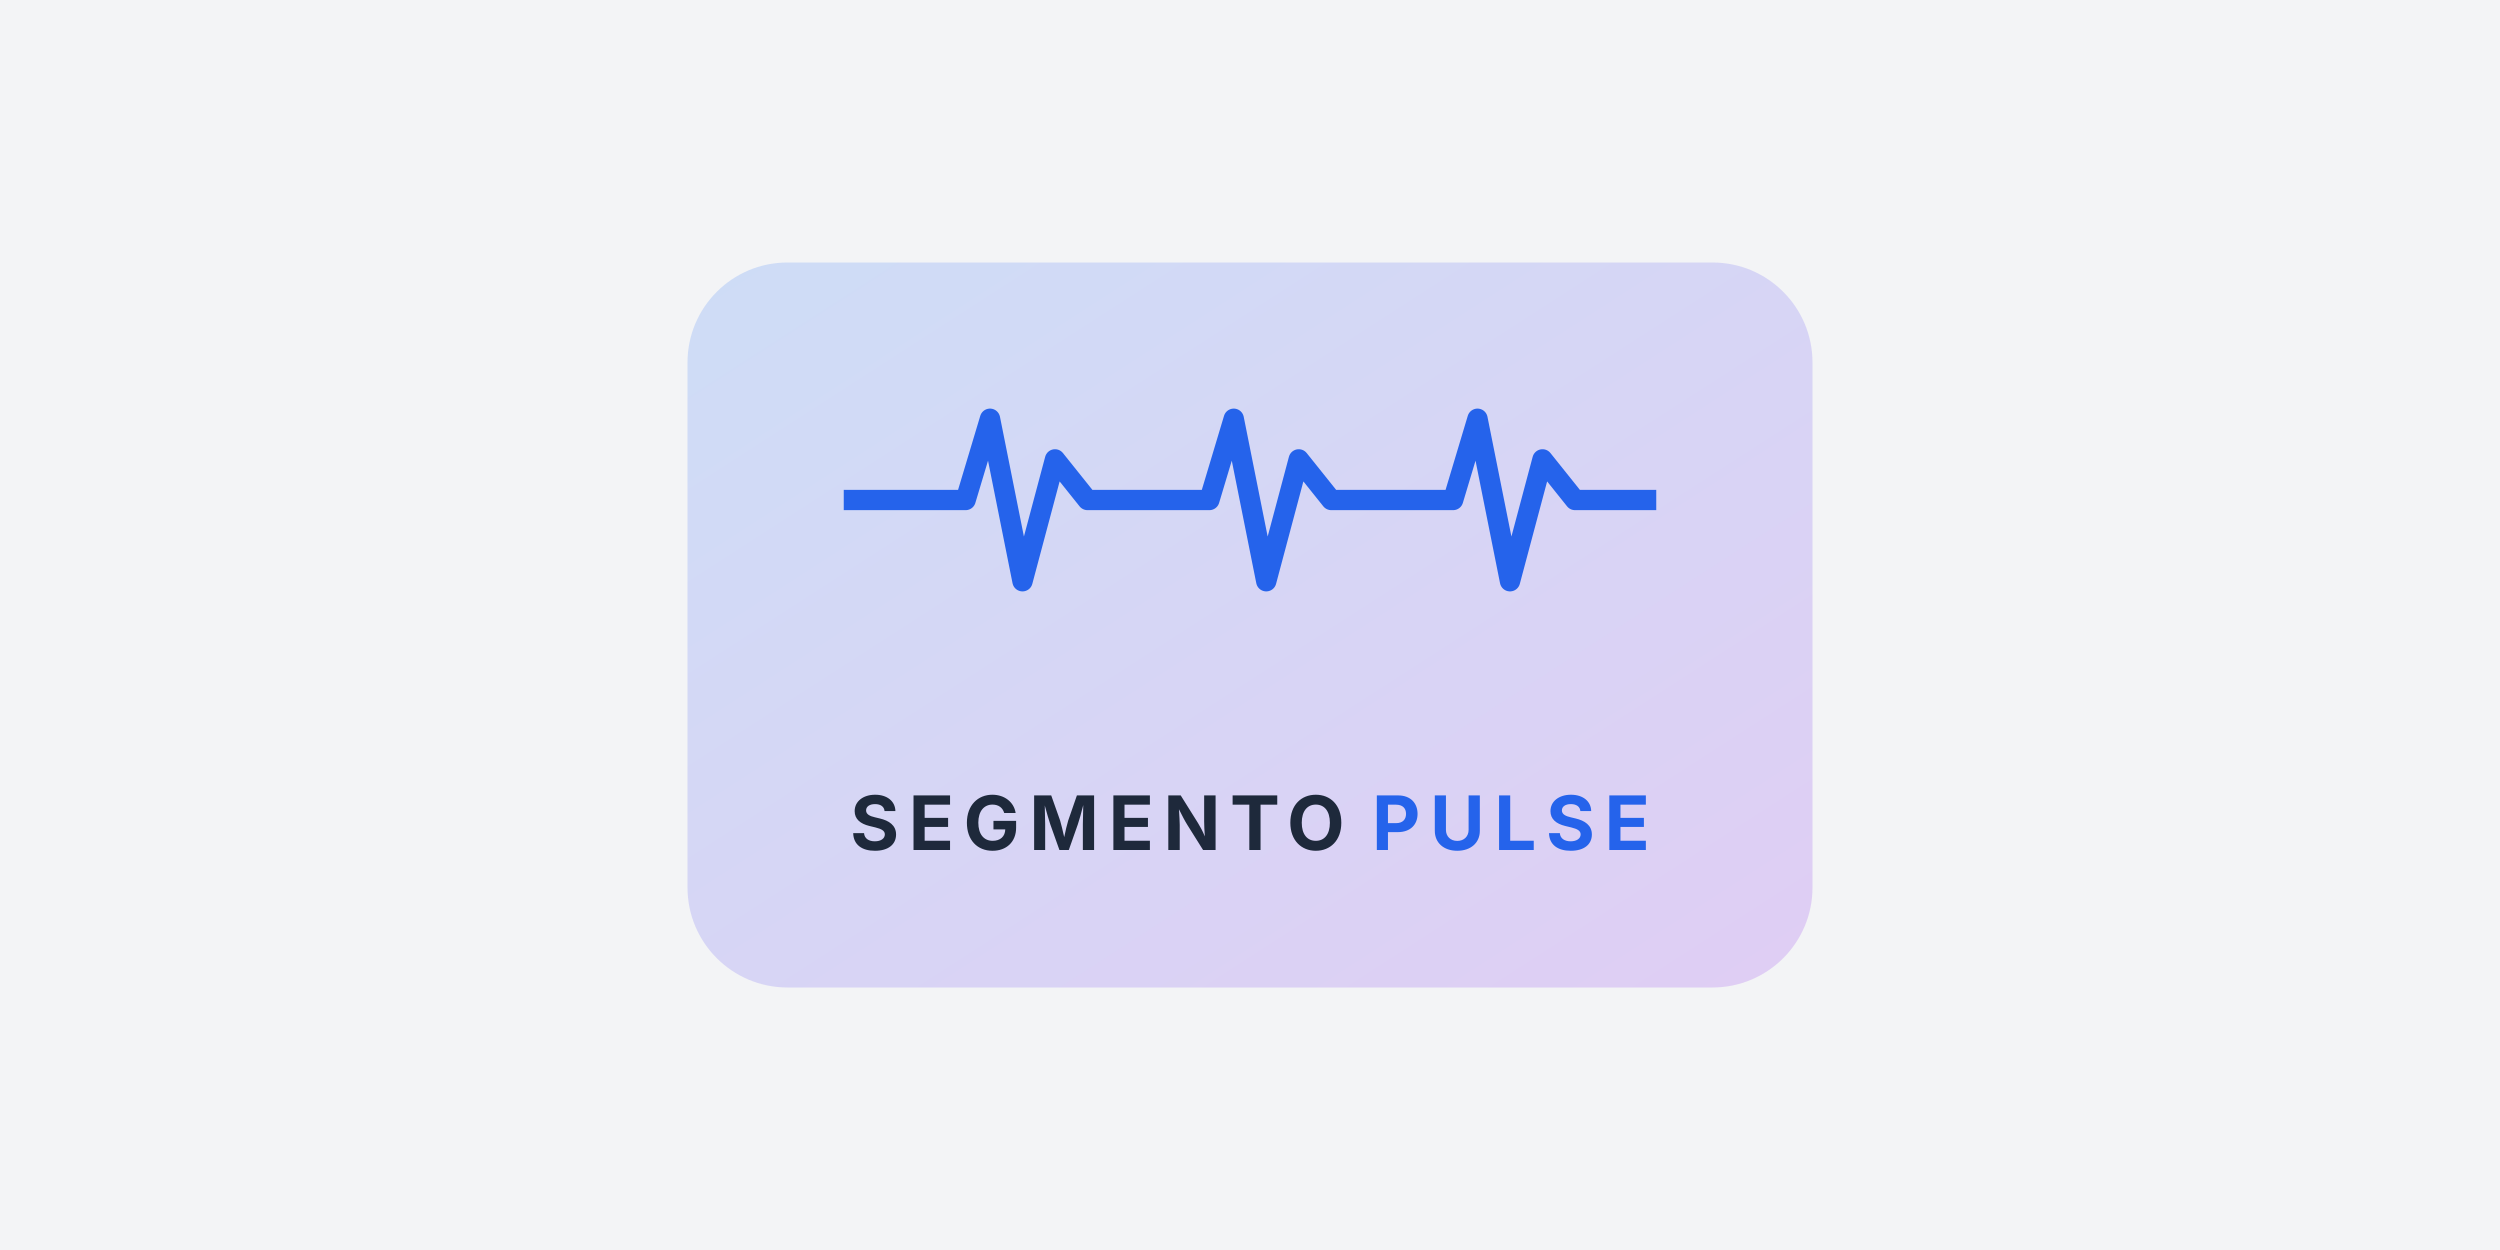
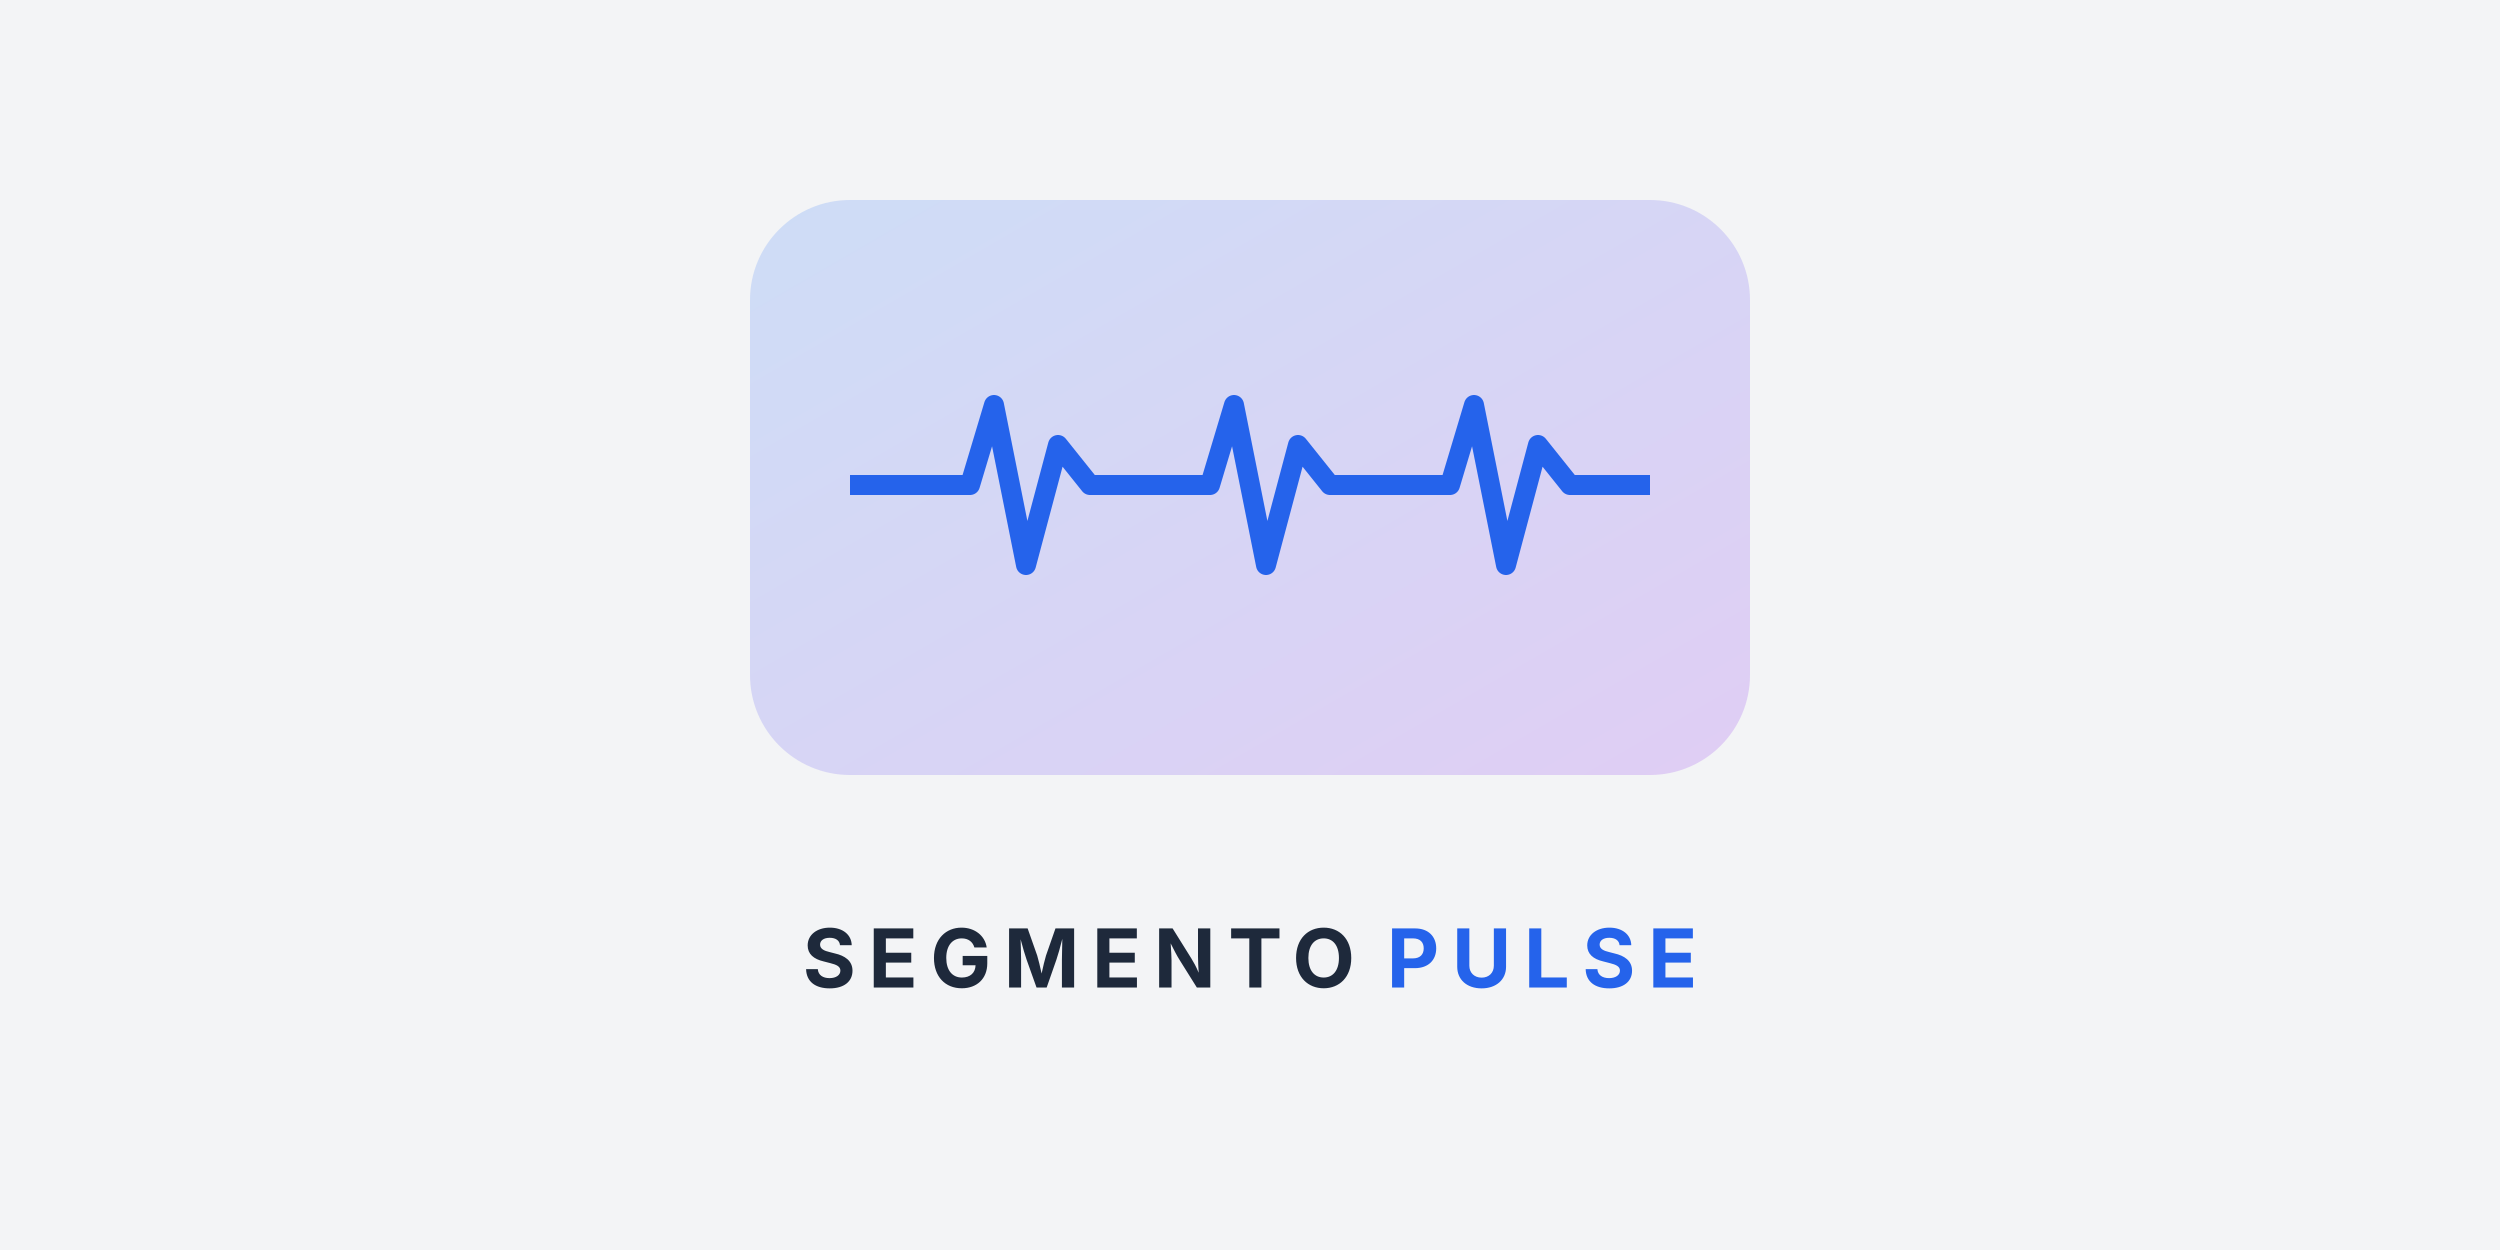
<svg xmlns="http://www.w3.org/2000/svg" width="400" height="200" viewBox="0 0 400 200">
  <defs>
    <linearGradient id="pulseGlow" x1="0%" y1="0%" x2="100%" y2="100%">
      <stop offset="0%" stop-color="#3B82F6" stop-opacity="0.20" />
      <stop offset="100%" stop-color="#9333EA" stop-opacity="0.20" />
    </linearGradient>
  </defs>
  <rect width="400" height="200" fill="#F3F4F6" />
-   <rect x="110" y="42" width="180" height="116" rx="16" fill="url(#pulseGlow)" />
-   <g transform="translate(135, 54) scale(1.3)">
+   <rect x="120" y="32" width="160" height="92" rx="16" fill="url(#pulseGlow)" />
+   <g transform="translate(136, 52) scale(1.28)">
    <svg viewBox="0 0 100 40" width="100" height="40">
      <path d="M 0 20 L 15 20 L 18 10 L 22 30 L 26 15 L 30 20 L 45 20 L 48 10 L 52 30 L 56 15 L 60 20 L 75 20 L 78 10 L 82 30 L 86 15 L 90 20 L 100 20" stroke="#2563EB" stroke-width="2.5" fill="none" stroke-linecap="round" stroke-linejoin="round">
        <animate attributeName="stroke-dasharray" from="0,200" to="200,0" dur="2s" repeatCount="indefinite" />
        <animate attributeName="opacity" values="0.6;1;0.6" dur="2s" repeatCount="indefinite" />
      </path>
    </svg>
  </g>
-   <text x="200" y="136" text-anchor="middle" font-family="'Inter', -apple-system, BlinkMacSystemFont, 'Segoe UI', Roboto, sans-serif" font-size="12" font-weight="700" letter-spacing="1.5" fill="#1E293B">
+   <text x="200" y="158" text-anchor="middle" font-family="'Inter', -apple-system, BlinkMacSystemFont, 'Segoe UI', Roboto, sans-serif" font-size="13" font-weight="700" letter-spacing="2" fill="#1E293B">
    SEGMENTO <tspan fill="#2563EB">PULSE</tspan>
  </text>
</svg>
